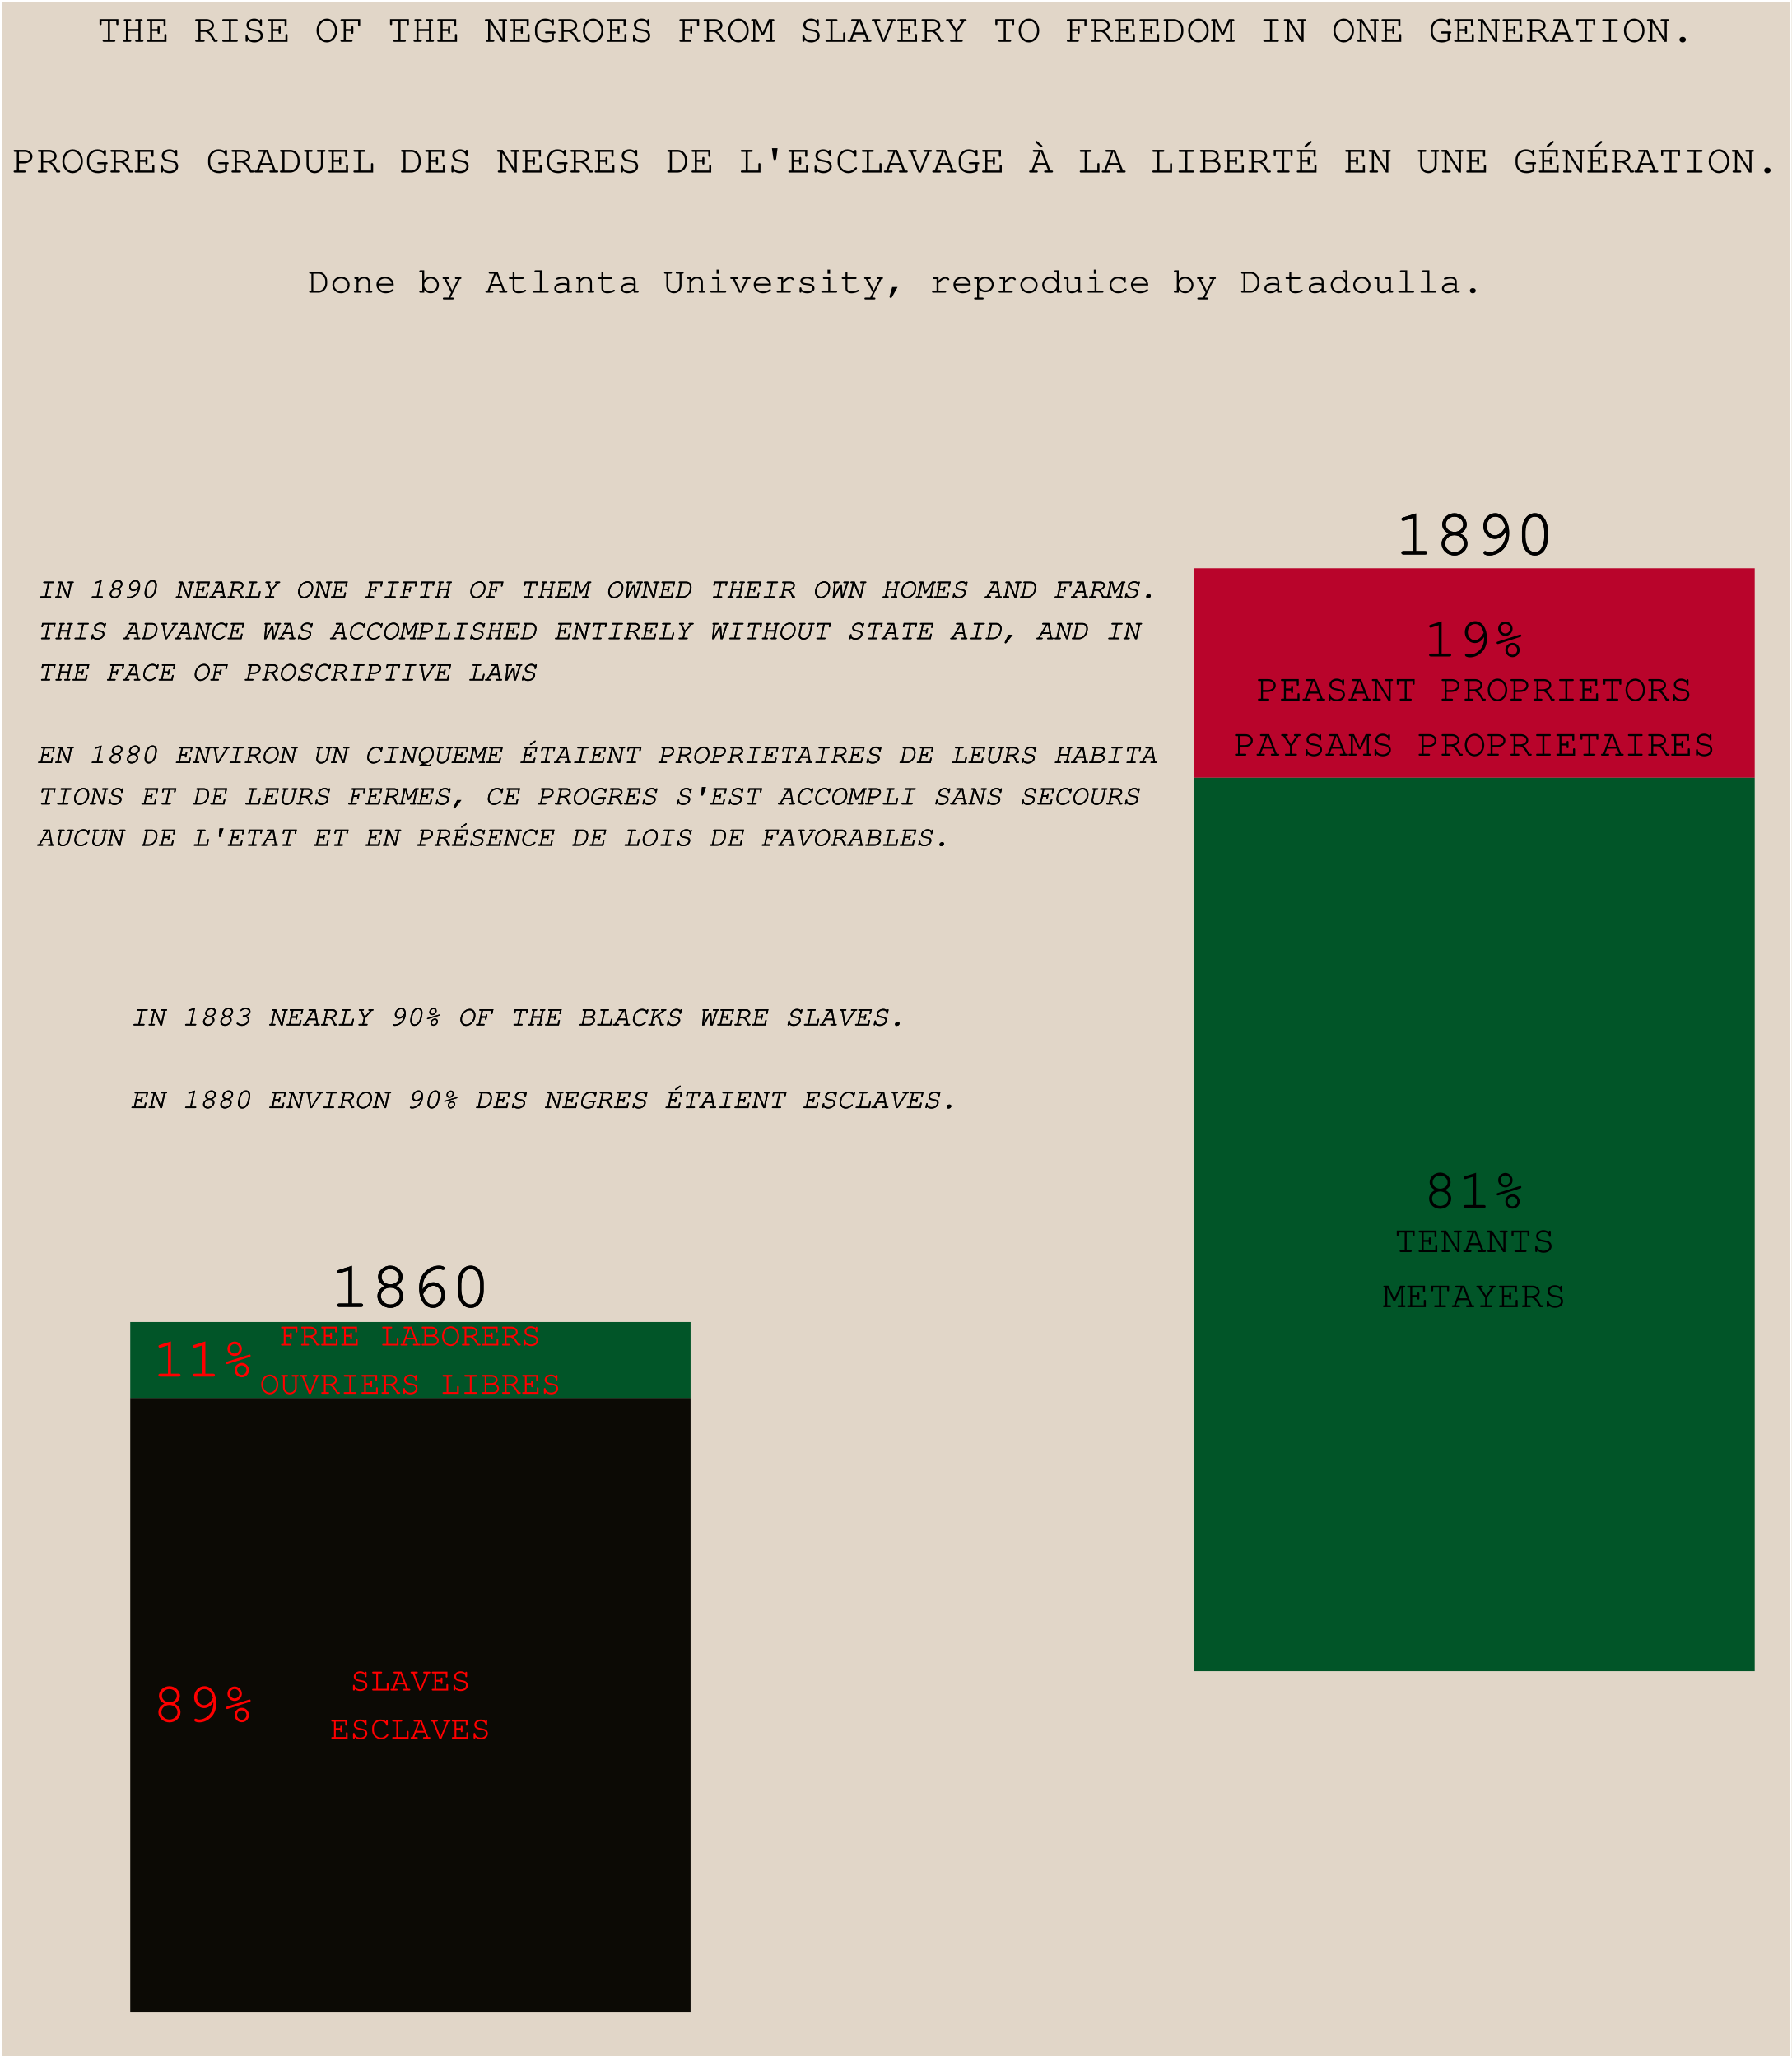
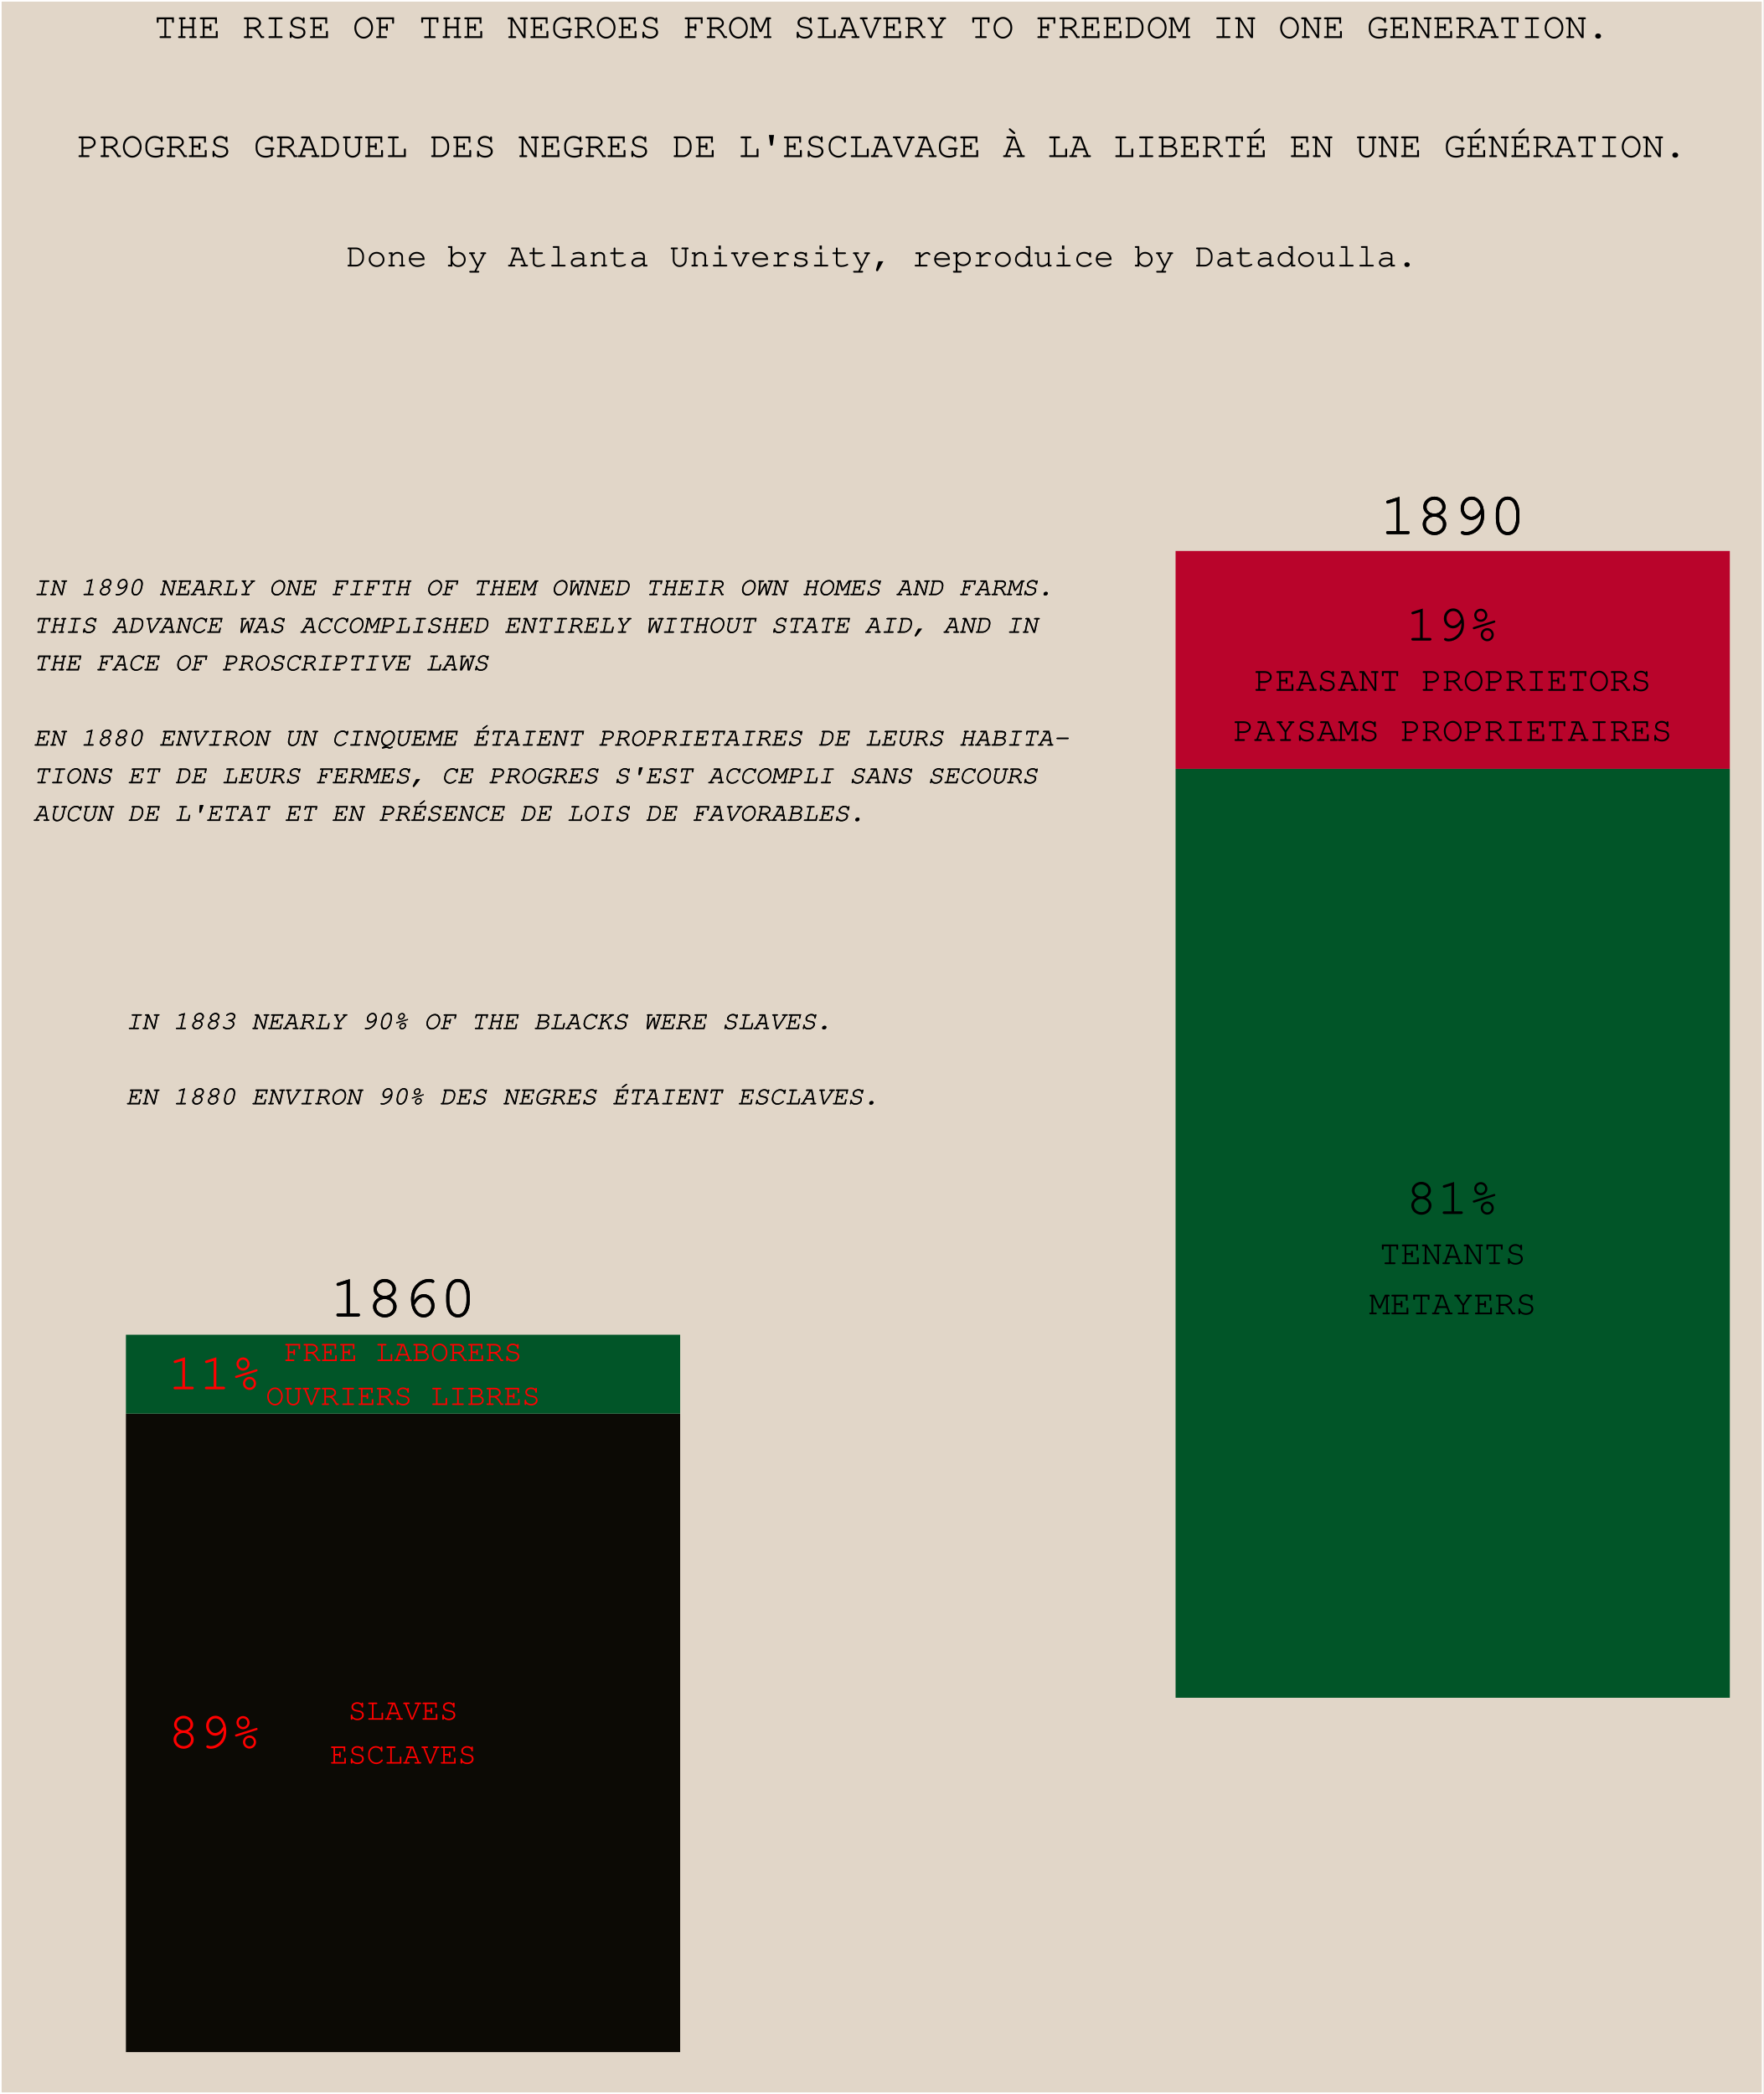
- <svg xmlns="http://www.w3.org/2000/svg" class="svglite" width="532.80pt" height="612.00pt" viewBox="0 0 532.80 612.00">
+ <svg xmlns="http://www.w3.org/2000/svg" class="svglite" width="576.00pt" height="684.00pt" viewBox="0 0 576.00 684.00">
  <defs>
    <style type="text/css">
    .svglite line, .svglite polyline, .svglite polygon, .svglite path, .svglite rect, .svglite circle {
      fill: none;
      stroke: #000000;
      stroke-linecap: round;
      stroke-linejoin: round;
      stroke-miterlimit: 10.00;
    }
    .svglite text {
      white-space: pre;
    }
  </style>
  </defs>
  <rect width="100%" height="100%" style="stroke: none; fill: #E1D6C8;" />
  <defs>
-     <clipPath id="cpMC4wMHw1MzIuODB8MC4wMHw2MTIuMDA=">
-       <rect x="0.00" y="0.00" width="532.80" height="612.00" />
+     <clipPath id="cpMC4wMHw1NzYuMDB8MC4wMHw2ODQuMDA=">
+       <rect x="0.00" y="0.00" width="576.00" height="684.00" />
    </clipPath>
  </defs>
-   <g clip-path="url(#cpMC4wMHw1MzIuODB8MC4wMHw2MTIuMDA=)">
-     <rect x="0" y="0" width="532.80" height="612.00" style="stroke-width: 1.07; stroke: #FFFFFF; fill: #E1D6C8;" />
+   <g clip-path="url(#cpMC4wMHw1NzYuMDB8MC4wMHw2ODQuMDA=)">
+     <rect x="0.00" y="0" width="576.00" height="684.00" style="stroke-width: 1.07; stroke: #FFFFFF; fill: #E1D6C8;" />
  </g>
  <defs>
-     <clipPath id="cpMTAuOTZ8NTIxLjg0fDkxLjU2fDU5OC4zMA==">
-       <rect x="10.96" y="91.56" width="510.88" height="506.74" />
+     <clipPath id="cpMTAuOTZ8NTY1LjA0fDkxLjU2fDY3MC4zMA==">
+       <rect x="10.96" y="91.56" width="554.08" height="578.74" />
    </clipPath>
  </defs>
-   <g clip-path="url(#cpMTAuOTZ8NTIxLjg0fDkxLjU2fDU5OC4zMA==)">
+   <g clip-path="url(#cpMTAuOTZ8NTY1LjA0fDkxLjU2fDY3MC4zMA==)">
</g>
-   <g clip-path="url(#cpMC4wMHw1MzIuODB8MC4wMHw2MTIuMDA=)">
+   <g clip-path="url(#cpMC4wMHw1NzYuMDB8MC4wMHw2ODQuMDA=)">
</g>
  <defs>
-     <clipPath id="cpMTAuOTZ8MzQ0LjI0fDkxLjU2fDU5OC4zMA==">
-       <rect x="10.96" y="91.56" width="333.28" height="506.74" />
+     <clipPath id="cpMTAuOTZ8MzczLjA0fDkxLjU2fDY3MC4zMA==">
+       <rect x="10.96" y="91.56" width="362.08" height="578.74" />
    </clipPath>
  </defs>
-   <g clip-path="url(#cpMTAuOTZ8MzQ0LjI0fDkxLjU2fDU5OC4zMA==)">
+   <g clip-path="url(#cpMTAuOTZ8MzczLjA0fDkxLjU2fDY3MC4zMA==)">
</g>
-   <g clip-path="url(#cpMC4wMHw1MzIuODB8MC4wMHw2MTIuMDA=)">
+   <g clip-path="url(#cpMC4wMHw1NzYuMDB8MC4wMHw2ODQuMDA=)">
</g>
-   <g clip-path="url(#cpMTAuOTZ8MzQ0LjI0fDkxLjU2fDU5OC4zMA==)">
+   <g clip-path="url(#cpMTAuOTZ8MzczLjA0fDkxLjU2fDY3MC4zMA==)">
</g>
-   <g clip-path="url(#cpMC4wMHw1MzIuODB8MC4wMHw2MTIuMDA=)">
+   <g clip-path="url(#cpMC4wMHw1NzYuMDB8MC4wMHw2ODQuMDA=)">
</g>
  <defs>
-     <clipPath id="cpNS40OHwzNDkuNzJ8ODYuMDh8NjA2LjUy">
-       <rect x="5.48" y="86.08" width="344.24" height="520.44" />
+     <clipPath id="cpNS40OHwzNzguNTJ8ODYuMDh8Njc4LjUy">
+       <rect x="5.48" y="86.08" width="373.04" height="592.44" />
    </clipPath>
  </defs>
-   <g clip-path="url(#cpNS40OHwzNDkuNzJ8ODYuMDh8NjA2LjUy)">
-     <rect x="5.48" y="86.08" width="344.24" height="520.44" style="stroke-width: 1.07; stroke: #E1D6C8; fill: #E1D6C8;" />
+   <g clip-path="url(#cpNS40OHwzNzguNTJ8ODYuMDh8Njc4LjUy)">
+     <rect x="5.48" y="86.08" width="373.04" height="592.44" style="stroke-width: 1.07; stroke: #E1D6C8; fill: #E1D6C8;" />
  </g>
-   <g clip-path="url(#cpMC4wMHw1MzIuODB8MC4wMHw2MTIuMDA=)">
+   <g clip-path="url(#cpMC4wMHw1NzYuMDB8MC4wMHw2ODQuMDA=)">
</g>
-   <g clip-path="url(#cpMTAuOTZ8MzQ0LjI0fDkxLjU2fDU5OC4zMA==)">
-     <rect x="10.96" y="91.56" width="333.28" height="506.74" style="stroke-width: 1.07; stroke: none; fill: #E1D6C8;" />
-     <rect x="38.73" y="415.71" width="166.64" height="182.59" style="stroke-width: 1.07; stroke: none; stroke-linecap: butt; stroke-linejoin: miter; fill: #0C0A05;" />
-     <rect x="38.73" y="393.14" width="166.64" height="22.57" style="stroke-width: 1.07; stroke: none; stroke-linecap: butt; stroke-linejoin: miter; fill: #015528;" />
-     <text x="122.05" y="388.65" text-anchor="middle" style="font-size: 19.92px; font-weight: 0; font-family: &quot;Courier&quot;;" textLength="47.78px" lengthAdjust="spacingAndGlyphs">1860</text>
-     <text x="122.05" y="388.65" text-anchor="middle" style="font-size: 19.92px; font-weight: 0; font-family: &quot;Courier&quot;;" textLength="47.78px" lengthAdjust="spacingAndGlyphs">1860</text>
-     <text x="122.05" y="502.72" text-anchor="middle" style="font-size: 9.96px; font-weight: 0;fill: #FF0000; font-family: &quot;Courier&quot;;" textLength="35.81px" lengthAdjust="spacingAndGlyphs">SLAVES</text>
-     <text x="122.05" y="517.06" text-anchor="middle" style="font-size: 9.96px; font-weight: 0;fill: #FF0000; font-family: &quot;Courier&quot;;" textLength="47.75px" lengthAdjust="spacingAndGlyphs">ESCLAVES</text>
-     <text x="122.05" y="400.14" text-anchor="middle" style="font-size: 9.96px; font-weight: 0;fill: #FF0000; font-family: &quot;Courier&quot;;" textLength="77.59px" lengthAdjust="spacingAndGlyphs">FREE LABORERS</text>
-     <text x="122.05" y="414.48" text-anchor="middle" style="font-size: 9.96px; font-weight: 0;fill: #FF0000; font-family: &quot;Courier&quot;;" textLength="89.53px" lengthAdjust="spacingAndGlyphs">OUVRIERS LIBRES</text>
-     <text x="75.98" y="511.95" text-anchor="end" style="font-size: 17.07px; font-weight: 0;fill: #FF0000; font-family: &quot;Courier&quot;;" textLength="30.72px" lengthAdjust="spacingAndGlyphs">89%</text>
-     <text x="75.98" y="409.37" text-anchor="end" style="font-size: 17.07px; font-weight: 0;fill: #FF0000; font-family: &quot;Courier&quot;;" textLength="30.72px" lengthAdjust="spacingAndGlyphs">11%</text>
-     <text x="10.96" y="177.77" style="font-size: 8.54px; font-weight: 0; font-style: italic; font-family: &quot;Courier&quot;;" textLength="0.00px" lengthAdjust="spacingAndGlyphs">IN 1890 NEARLY ONE FIFTH OF THEM OWNED THEIR OWN HOMES AND FARMS.</text>
-     <text x="10.96" y="190.07" style="font-size: 8.54px; font-weight: 0; font-style: italic; font-family: &quot;Courier&quot;;" textLength="0.00px" lengthAdjust="spacingAndGlyphs">THIS ADVANCE WAS ACCOMPLISHED ENTIRELY WITHOUT STATE AID, AND IN</text>
-     <text x="10.96" y="202.36" style="font-size: 8.54px; font-weight: 0; font-style: italic; font-family: &quot;Courier&quot;;" textLength="0.00px" lengthAdjust="spacingAndGlyphs">THE FACE OF PROSCRIPTIVE LAWS</text>
-     <text x="10.96" y="214.65" style="font-size: 8.54px; font-weight: 0; font-style: italic; font-family: &quot;Courier&quot;;" textLength="0.00px" lengthAdjust="spacingAndGlyphs" />
-     <text x="10.96" y="226.94" style="font-size: 8.54px; font-weight: 0; font-style: italic; font-family: &quot;Courier&quot;;" textLength="0.00px" lengthAdjust="spacingAndGlyphs">EN 1880 ENVIRON UN CINQUEME ÉTAIENT PROPRIETAIRES DE LEURS HABITA-</text>
-     <text x="10.96" y="239.23" style="font-size: 8.54px; font-weight: 0; font-style: italic; font-family: &quot;Courier&quot;;" textLength="0.00px" lengthAdjust="spacingAndGlyphs">TIONS ET DE LEURS FERMES, CE PROGRES S'EST ACCOMPLI SANS SECOURS</text>
-     <text x="10.96" y="251.52" style="font-size: 8.54px; font-weight: 0; font-style: italic; font-family: &quot;Courier&quot;;" textLength="0.00px" lengthAdjust="spacingAndGlyphs">AUCUN DE L'ETAT ET EN PRÉSENCE DE LOIS DE FAVORABLES.</text>
-     <text x="10.96" y="177.77" style="font-size: 8.54px; font-weight: 0; font-style: italic; font-family: &quot;Courier&quot;;" textLength="0.00px" lengthAdjust="spacingAndGlyphs">IN 1890 NEARLY ONE FIFTH OF THEM OWNED THEIR OWN HOMES AND FARMS.</text>
-     <text x="10.96" y="190.07" style="font-size: 8.54px; font-weight: 0; font-style: italic; font-family: &quot;Courier&quot;;" textLength="0.00px" lengthAdjust="spacingAndGlyphs">THIS ADVANCE WAS ACCOMPLISHED ENTIRELY WITHOUT STATE AID, AND IN</text>
-     <text x="10.96" y="202.36" style="font-size: 8.54px; font-weight: 0; font-style: italic; font-family: &quot;Courier&quot;;" textLength="0.00px" lengthAdjust="spacingAndGlyphs">THE FACE OF PROSCRIPTIVE LAWS</text>
-     <text x="10.96" y="214.65" style="font-size: 8.54px; font-weight: 0; font-style: italic; font-family: &quot;Courier&quot;;" textLength="0.00px" lengthAdjust="spacingAndGlyphs" />
-     <text x="10.96" y="226.94" style="font-size: 8.54px; font-weight: 0; font-style: italic; font-family: &quot;Courier&quot;;" textLength="0.00px" lengthAdjust="spacingAndGlyphs">EN 1880 ENVIRON UN CINQUEME ÉTAIENT PROPRIETAIRES DE LEURS HABITA-</text>
-     <text x="10.96" y="239.23" style="font-size: 8.54px; font-weight: 0; font-style: italic; font-family: &quot;Courier&quot;;" textLength="0.00px" lengthAdjust="spacingAndGlyphs">TIONS ET DE LEURS FERMES, CE PROGRES S'EST ACCOMPLI SANS SECOURS</text>
-     <text x="10.96" y="251.52" style="font-size: 8.54px; font-weight: 0; font-style: italic; font-family: &quot;Courier&quot;;" textLength="0.00px" lengthAdjust="spacingAndGlyphs">AUCUN DE L'ETAT ET EN PRÉSENCE DE LOIS DE FAVORABLES.</text>
-     <text x="38.73" y="304.94" style="font-size: 8.54px; font-weight: 0; font-style: italic; font-family: &quot;Courier&quot;;" textLength="0.00px" lengthAdjust="spacingAndGlyphs">IN 1883 NEARLY 90% OF THE BLACKS WERE SLAVES.</text>
-     <text x="38.73" y="317.23" style="font-size: 8.54px; font-weight: 0; font-style: italic; font-family: &quot;Courier&quot;;" textLength="0.00px" lengthAdjust="spacingAndGlyphs" />
-     <text x="38.73" y="329.52" style="font-size: 8.54px; font-weight: 0; font-style: italic; font-family: &quot;Courier&quot;;" textLength="0.00px" lengthAdjust="spacingAndGlyphs">EN 1880 ENVIRON 90% DES NEGRES ÉTAIENT ESCLAVES.</text>
-     <text x="38.73" y="304.94" style="font-size: 8.54px; font-weight: 0; font-style: italic; font-family: &quot;Courier&quot;;" textLength="0.00px" lengthAdjust="spacingAndGlyphs">IN 1883 NEARLY 90% OF THE BLACKS WERE SLAVES.</text>
-     <text x="38.73" y="317.23" style="font-size: 8.54px; font-weight: 0; font-style: italic; font-family: &quot;Courier&quot;;" textLength="0.00px" lengthAdjust="spacingAndGlyphs" />
-     <text x="38.73" y="329.52" style="font-size: 8.54px; font-weight: 0; font-style: italic; font-family: &quot;Courier&quot;;" textLength="0.00px" lengthAdjust="spacingAndGlyphs">EN 1880 ENVIRON 90% DES NEGRES ÉTAIENT ESCLAVES.</text>
+   <g clip-path="url(#cpMTAuOTZ8MzczLjA0fDkxLjU2fDY3MC4zMA==)">
+     <rect x="10.96" y="91.56" width="362.08" height="578.74" style="stroke-width: 1.07; stroke: none; fill: #E1D6C8;" />
+     <rect x="41.13" y="461.77" width="181.04" height="208.53" style="stroke-width: 1.07; stroke: none; stroke-linecap: butt; stroke-linejoin: miter; fill: #0C0A05;" />
+     <rect x="41.13" y="435.99" width="181.04" height="25.77" style="stroke-width: 1.07; stroke: none; stroke-linecap: butt; stroke-linejoin: miter; fill: #015528;" />
+     <text x="131.65" y="430.04" text-anchor="middle" style="font-size: 19.92px; font-weight: 0; font-family: &quot;Courier&quot;;" textLength="47.78px" lengthAdjust="spacingAndGlyphs">1860</text>
+     <text x="131.65" y="430.04" text-anchor="middle" style="font-size: 19.92px; font-weight: 0; font-family: &quot;Courier&quot;;" textLength="47.78px" lengthAdjust="spacingAndGlyphs">1860</text>
+     <text x="131.65" y="561.74" text-anchor="middle" style="font-size: 9.96px; font-weight: 0;fill: #FF0000; font-family: &quot;Courier&quot;;" textLength="35.81px" lengthAdjust="spacingAndGlyphs">SLAVES</text>
+     <text x="131.65" y="576.08" text-anchor="middle" style="font-size: 9.96px; font-weight: 0;fill: #FF0000; font-family: &quot;Courier&quot;;" textLength="47.75px" lengthAdjust="spacingAndGlyphs">ESCLAVES</text>
+     <text x="131.65" y="444.59" text-anchor="middle" style="font-size: 9.96px; font-weight: 0;fill: #FF0000; font-family: &quot;Courier&quot;;" textLength="77.59px" lengthAdjust="spacingAndGlyphs">FREE LABORERS</text>
+     <text x="131.65" y="458.93" text-anchor="middle" style="font-size: 9.96px; font-weight: 0;fill: #FF0000; font-family: &quot;Courier&quot;;" textLength="89.53px" lengthAdjust="spacingAndGlyphs">OUVRIERS LIBRES</text>
+     <text x="85.58" y="570.97" text-anchor="end" style="font-size: 17.07px; font-weight: 0;fill: #FF0000; font-family: &quot;Courier&quot;;" textLength="30.72px" lengthAdjust="spacingAndGlyphs">89%</text>
+     <text x="85.58" y="453.82" text-anchor="end" style="font-size: 17.07px; font-weight: 0;fill: #FF0000; font-family: &quot;Courier&quot;;" textLength="30.72px" lengthAdjust="spacingAndGlyphs">11%</text>
+     <text x="10.96" y="194.39" style="font-size: 8.54px; font-weight: 0; font-style: italic; font-family: &quot;Courier&quot;;" textLength="0.00px" lengthAdjust="spacingAndGlyphs">IN 1890 NEARLY ONE FIFTH OF THEM OWNED THEIR OWN HOMES AND FARMS.</text>
+     <text x="10.96" y="206.68" style="font-size: 8.54px; font-weight: 0; font-style: italic; font-family: &quot;Courier&quot;;" textLength="0.00px" lengthAdjust="spacingAndGlyphs">THIS ADVANCE WAS ACCOMPLISHED ENTIRELY WITHOUT STATE AID, AND IN</text>
+     <text x="10.96" y="218.97" style="font-size: 8.54px; font-weight: 0; font-style: italic; font-family: &quot;Courier&quot;;" textLength="0.00px" lengthAdjust="spacingAndGlyphs">THE FACE OF PROSCRIPTIVE LAWS</text>
+     <text x="10.96" y="231.26" style="font-size: 8.54px; font-weight: 0; font-style: italic; font-family: &quot;Courier&quot;;" textLength="0.00px" lengthAdjust="spacingAndGlyphs" />
+     <text x="10.96" y="243.56" style="font-size: 8.54px; font-weight: 0; font-style: italic; font-family: &quot;Courier&quot;;" textLength="0.00px" lengthAdjust="spacingAndGlyphs">EN 1880 ENVIRON UN CINQUEME ÉTAIENT PROPRIETAIRES DE LEURS HABITA-</text>
+     <text x="10.96" y="255.85" style="font-size: 8.54px; font-weight: 0; font-style: italic; font-family: &quot;Courier&quot;;" textLength="0.00px" lengthAdjust="spacingAndGlyphs">TIONS ET DE LEURS FERMES, CE PROGRES S'EST ACCOMPLI SANS SECOURS</text>
+     <text x="10.96" y="268.14" style="font-size: 8.54px; font-weight: 0; font-style: italic; font-family: &quot;Courier&quot;;" textLength="0.00px" lengthAdjust="spacingAndGlyphs">AUCUN DE L'ETAT ET EN PRÉSENCE DE LOIS DE FAVORABLES.</text>
+     <text x="10.96" y="194.39" style="font-size: 8.54px; font-weight: 0; font-style: italic; font-family: &quot;Courier&quot;;" textLength="0.00px" lengthAdjust="spacingAndGlyphs">IN 1890 NEARLY ONE FIFTH OF THEM OWNED THEIR OWN HOMES AND FARMS.</text>
+     <text x="10.96" y="206.68" style="font-size: 8.54px; font-weight: 0; font-style: italic; font-family: &quot;Courier&quot;;" textLength="0.00px" lengthAdjust="spacingAndGlyphs">THIS ADVANCE WAS ACCOMPLISHED ENTIRELY WITHOUT STATE AID, AND IN</text>
+     <text x="10.96" y="218.97" style="font-size: 8.54px; font-weight: 0; font-style: italic; font-family: &quot;Courier&quot;;" textLength="0.00px" lengthAdjust="spacingAndGlyphs">THE FACE OF PROSCRIPTIVE LAWS</text>
+     <text x="10.96" y="231.26" style="font-size: 8.54px; font-weight: 0; font-style: italic; font-family: &quot;Courier&quot;;" textLength="0.00px" lengthAdjust="spacingAndGlyphs" />
+     <text x="10.96" y="243.56" style="font-size: 8.54px; font-weight: 0; font-style: italic; font-family: &quot;Courier&quot;;" textLength="0.00px" lengthAdjust="spacingAndGlyphs">EN 1880 ENVIRON UN CINQUEME ÉTAIENT PROPRIETAIRES DE LEURS HABITA-</text>
+     <text x="10.96" y="255.85" style="font-size: 8.54px; font-weight: 0; font-style: italic; font-family: &quot;Courier&quot;;" textLength="0.00px" lengthAdjust="spacingAndGlyphs">TIONS ET DE LEURS FERMES, CE PROGRES S'EST ACCOMPLI SANS SECOURS</text>
+     <text x="10.96" y="268.14" style="font-size: 8.54px; font-weight: 0; font-style: italic; font-family: &quot;Courier&quot;;" textLength="0.00px" lengthAdjust="spacingAndGlyphs">AUCUN DE L'ETAT ET EN PRÉSENCE DE LOIS DE FAVORABLES.</text>
+     <text x="41.13" y="336.13" style="font-size: 8.54px; font-weight: 0; font-style: italic; font-family: &quot;Courier&quot;;" textLength="0.00px" lengthAdjust="spacingAndGlyphs">IN 1883 NEARLY 90% OF THE BLACKS WERE SLAVES.</text>
+     <text x="41.13" y="348.42" style="font-size: 8.54px; font-weight: 0; font-style: italic; font-family: &quot;Courier&quot;;" textLength="0.00px" lengthAdjust="spacingAndGlyphs" />
+     <text x="41.13" y="360.71" style="font-size: 8.54px; font-weight: 0; font-style: italic; font-family: &quot;Courier&quot;;" textLength="0.00px" lengthAdjust="spacingAndGlyphs">EN 1880 ENVIRON 90% DES NEGRES ÉTAIENT ESCLAVES.</text>
+     <text x="41.13" y="336.13" style="font-size: 8.54px; font-weight: 0; font-style: italic; font-family: &quot;Courier&quot;;" textLength="0.00px" lengthAdjust="spacingAndGlyphs">IN 1883 NEARLY 90% OF THE BLACKS WERE SLAVES.</text>
+     <text x="41.13" y="348.42" style="font-size: 8.54px; font-weight: 0; font-style: italic; font-family: &quot;Courier&quot;;" textLength="0.00px" lengthAdjust="spacingAndGlyphs" />
+     <text x="41.13" y="360.71" style="font-size: 8.54px; font-weight: 0; font-style: italic; font-family: &quot;Courier&quot;;" textLength="0.00px" lengthAdjust="spacingAndGlyphs">EN 1880 ENVIRON 90% DES NEGRES ÉTAIENT ESCLAVES.</text>
  </g>
-   <g clip-path="url(#cpMC4wMHw1MzIuODB8MC4wMHw2MTIuMDA=)">
+   <g clip-path="url(#cpMC4wMHw1NzYuMDB8MC4wMHw2ODQuMDA=)">
</g>
  <defs>
-     <clipPath id="cpMzQ5LjcyfDUyNy4zMnw4Ni4wOHw2MDYuNTI=">
-       <rect x="349.72" y="86.08" width="177.60" height="520.44" />
+     <clipPath id="cpMzc4LjUyfDU3MC41Mnw4Ni4wOHw2NzguNTI=">
+       <rect x="378.52" y="86.08" width="192.00" height="592.44" />
    </clipPath>
  </defs>
-   <g clip-path="url(#cpMzQ5LjcyfDUyNy4zMnw4Ni4wOHw2MDYuNTI=)">
-     <rect x="349.72" y="86.08" width="177.60" height="520.44" style="stroke-width: 1.07; stroke: #E1D6C8; fill: #E1D6C8;" />
+   <g clip-path="url(#cpMzc4LjUyfDU3MC41Mnw4Ni4wOHw2NzguNTI=)">
+     <rect x="378.52" y="86.08" width="192.00" height="592.44" style="stroke-width: 1.07; stroke: #E1D6C8; fill: #E1D6C8;" />
  </g>
-   <g clip-path="url(#cpMC4wMHw1MzIuODB8MC4wMHw2MTIuMDA=)">
+   <g clip-path="url(#cpMC4wMHw1NzYuMDB8MC4wMHw2ODQuMDA=)">
</g>
  <defs>
-     <clipPath id="cpMzU1LjIwfDUyMS44NHw5MS41Nnw1OTguMzA=">
-       <rect x="355.20" y="91.56" width="166.64" height="506.74" />
+     <clipPath id="cpMzg0LjAwfDU2NS4wNHw5MS41Nnw2NzAuMzA=">
+       <rect x="384.00" y="91.56" width="181.04" height="578.74" />
    </clipPath>
  </defs>
-   <g clip-path="url(#cpMzU1LjIwfDUyMS44NHw5MS41Nnw1OTguMzA=)">
-     <rect x="355.20" y="91.56" width="166.64" height="506.74" style="stroke-width: 1.07; stroke: none; fill: #E1D6C8;" />
-     <rect x="355.20" y="168.97" width="166.64" height="62.32" style="stroke-width: 1.07; stroke: none; stroke-linecap: butt; stroke-linejoin: miter; fill: #B9042B;" />
-     <rect x="355.20" y="231.29" width="166.64" height="265.67" style="stroke-width: 1.07; stroke: none; stroke-linecap: butt; stroke-linejoin: miter; fill: #015528;" />
-     <text x="438.52" y="164.89" text-anchor="middle" style="font-size: 19.92px; font-weight: 0; font-family: &quot;Courier&quot;;" textLength="47.78px" lengthAdjust="spacingAndGlyphs">1890</text>
-     <text x="438.52" y="164.89" text-anchor="middle" style="font-size: 19.92px; font-weight: 0; font-family: &quot;Courier&quot;;" textLength="47.78px" lengthAdjust="spacingAndGlyphs">1890</text>
-     <text x="438.52" y="208.35" text-anchor="middle" style="font-size: 11.38px; font-weight: 0; font-family: &quot;Courier&quot;;" textLength="129.69px" lengthAdjust="spacingAndGlyphs">PEASANT PROPRIETORS</text>
-     <text x="438.52" y="224.73" text-anchor="middle" style="font-size: 11.38px; font-weight: 0; font-family: &quot;Courier&quot;;" textLength="143.34px" lengthAdjust="spacingAndGlyphs">PAYSAMS PROPRIETAIRES</text>
-     <text x="438.52" y="372.34" text-anchor="middle" style="font-size: 11.38px; font-weight: 0; font-family: &quot;Courier&quot;;" textLength="47.78px" lengthAdjust="spacingAndGlyphs">TENANTS</text>
-     <text x="438.52" y="388.73" text-anchor="middle" style="font-size: 11.38px; font-weight: 0; font-family: &quot;Courier&quot;;" textLength="54.60px" lengthAdjust="spacingAndGlyphs">METAYERS</text>
-     <text x="438.52" y="195.23" text-anchor="middle" style="font-size: 17.07px; font-weight: 0; font-family: &quot;Courier&quot;;" textLength="30.72px" lengthAdjust="spacingAndGlyphs">19%</text>
-     <text x="438.52" y="359.22" text-anchor="middle" style="font-size: 17.07px; font-weight: 0; font-family: &quot;Courier&quot;;" textLength="30.72px" lengthAdjust="spacingAndGlyphs">81%</text>
+   <g clip-path="url(#cpMzg0LjAwfDU2NS4wNHw5MS41Nnw2NzAuMzA=)">
+     <rect x="384.00" y="91.56" width="181.04" height="578.74" style="stroke-width: 1.07; stroke: none; fill: #E1D6C8;" />
+     <rect x="384.00" y="179.97" width="181.04" height="71.17" style="stroke-width: 1.07; stroke: none; stroke-linecap: butt; stroke-linejoin: miter; fill: #B9042B;" />
+     <rect x="384.00" y="251.14" width="181.04" height="303.42" style="stroke-width: 1.07; stroke: none; stroke-linecap: butt; stroke-linejoin: miter; fill: #015528;" />
+     <text x="474.52" y="174.49" text-anchor="middle" style="font-size: 19.92px; font-weight: 0; font-family: &quot;Courier&quot;;" textLength="47.78px" lengthAdjust="spacingAndGlyphs">1890</text>
+     <text x="474.52" y="174.49" text-anchor="middle" style="font-size: 19.92px; font-weight: 0; font-family: &quot;Courier&quot;;" textLength="47.78px" lengthAdjust="spacingAndGlyphs">1890</text>
+     <text x="474.52" y="225.64" text-anchor="middle" style="font-size: 11.38px; font-weight: 0; font-family: &quot;Courier&quot;;" textLength="129.69px" lengthAdjust="spacingAndGlyphs">PEASANT PROPRIETORS</text>
+     <text x="474.52" y="242.02" text-anchor="middle" style="font-size: 11.38px; font-weight: 0; font-family: &quot;Courier&quot;;" textLength="143.34px" lengthAdjust="spacingAndGlyphs">PAYSAMS PROPRIETAIRES</text>
+     <text x="474.52" y="412.93" text-anchor="middle" style="font-size: 11.38px; font-weight: 0; font-family: &quot;Courier&quot;;" textLength="47.78px" lengthAdjust="spacingAndGlyphs">TENANTS</text>
+     <text x="474.52" y="429.32" text-anchor="middle" style="font-size: 11.38px; font-weight: 0; font-family: &quot;Courier&quot;;" textLength="54.60px" lengthAdjust="spacingAndGlyphs">METAYERS</text>
+     <text x="474.52" y="209.25" text-anchor="middle" style="font-size: 17.07px; font-weight: 0; font-family: &quot;Courier&quot;;" textLength="30.72px" lengthAdjust="spacingAndGlyphs">19%</text>
+     <text x="474.52" y="396.55" text-anchor="middle" style="font-size: 17.07px; font-weight: 0; font-family: &quot;Courier&quot;;" textLength="30.72px" lengthAdjust="spacingAndGlyphs">81%</text>
  </g>
-   <g clip-path="url(#cpMC4wMHw1MzIuODB8MC4wMHw2MTIuMDA=)">
-     <text x="266.40" y="87.04" text-anchor="middle" style="font-size: 11.00px; font-weight: 0; font-family: &quot;Courier&quot;;" textLength="349.93px" lengthAdjust="spacingAndGlyphs">Done by Atlanta University, reproduice by Datadoulla.</text>
-     <text x="266.40" y="12.43" text-anchor="middle" style="font-size: 12.00px; font-weight: 0; font-family: &quot;Courier&quot;;" textLength="475.20px" lengthAdjust="spacingAndGlyphs">THE RISE OF THE NEGROES FROM SLAVERY TO FREEDOM IN ONE GENERATION.</text>
-     <text x="266.40" y="25.39" text-anchor="middle" style="font-size: 12.00px; font-weight: 0; font-family: &quot;Courier&quot;;" textLength="0.00px" lengthAdjust="spacingAndGlyphs" />
-     <text x="266.40" y="38.35" text-anchor="middle" style="font-size: 12.00px; font-weight: 0; font-family: &quot;Courier&quot;;" textLength="0.00px" lengthAdjust="spacingAndGlyphs" />
-     <text x="266.40" y="51.31" text-anchor="middle" style="font-size: 12.00px; font-weight: 0; font-family: &quot;Courier&quot;;" textLength="525.60px" lengthAdjust="spacingAndGlyphs">PROGRES GRADUEL DES NEGRES DE L'ESCLAVAGE À LA LIBERTÉ EN UNE GÉNÉRATION.</text>
-     <text x="266.40" y="64.27" text-anchor="middle" style="font-size: 12.00px; font-weight: 0; font-family: &quot;Courier&quot;;" textLength="0.00px" lengthAdjust="spacingAndGlyphs" />
+   <g clip-path="url(#cpMC4wMHw1NzYuMDB8MC4wMHw2ODQuMDA=)">
+     <text x="288.00" y="87.04" text-anchor="middle" style="font-size: 11.00px; font-weight: 0; font-family: &quot;Courier&quot;;" textLength="349.93px" lengthAdjust="spacingAndGlyphs">Done by Atlanta University, reproduice by Datadoulla.</text>
+     <text x="288.00" y="12.43" text-anchor="middle" style="font-size: 12.00px; font-weight: 0; font-family: &quot;Courier&quot;;" textLength="475.20px" lengthAdjust="spacingAndGlyphs">THE RISE OF THE NEGROES FROM SLAVERY TO FREEDOM IN ONE GENERATION.</text>
+     <text x="288.00" y="25.39" text-anchor="middle" style="font-size: 12.00px; font-weight: 0; font-family: &quot;Courier&quot;;" textLength="0.00px" lengthAdjust="spacingAndGlyphs" />
+     <text x="288.00" y="38.35" text-anchor="middle" style="font-size: 12.00px; font-weight: 0; font-family: &quot;Courier&quot;;" textLength="0.00px" lengthAdjust="spacingAndGlyphs" />
+     <text x="288.00" y="51.31" text-anchor="middle" style="font-size: 12.00px; font-weight: 0; font-family: &quot;Courier&quot;;" textLength="525.60px" lengthAdjust="spacingAndGlyphs">PROGRES GRADUEL DES NEGRES DE L'ESCLAVAGE À LA LIBERTÉ EN UNE GÉNÉRATION.</text>
+     <text x="288.00" y="64.27" text-anchor="middle" style="font-size: 12.00px; font-weight: 0; font-family: &quot;Courier&quot;;" textLength="0.00px" lengthAdjust="spacingAndGlyphs" />
  </g>
</svg>
